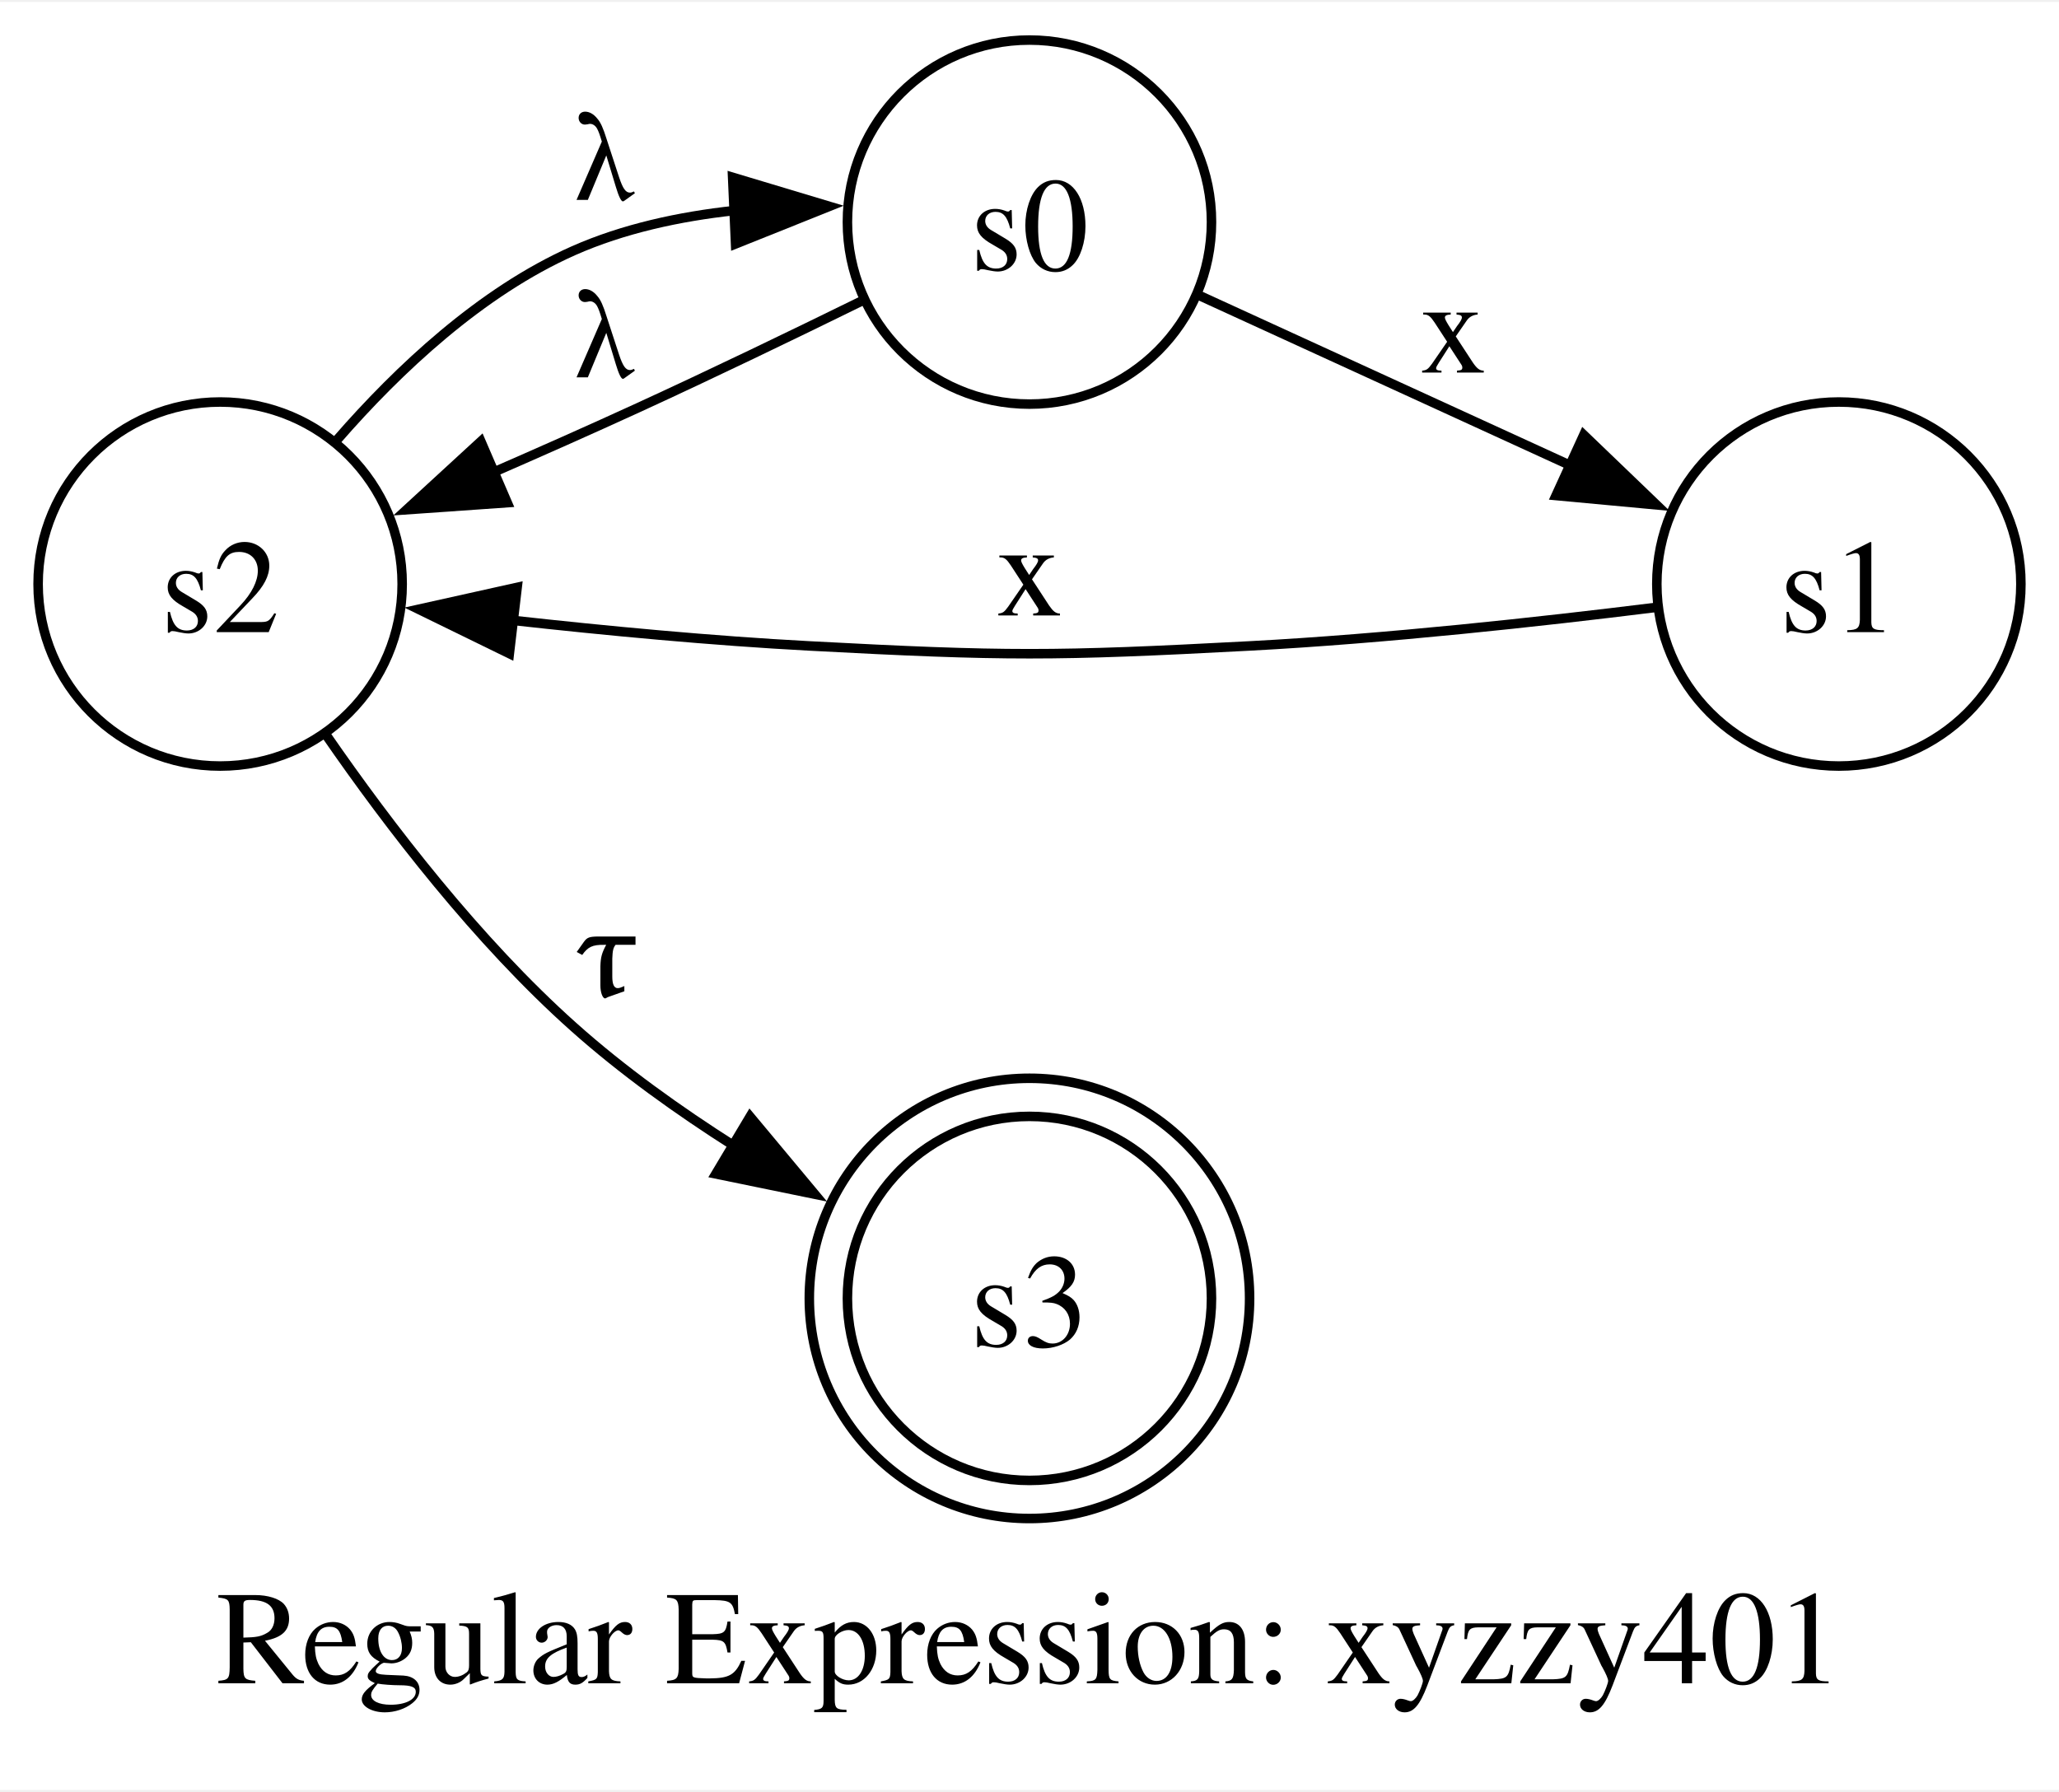
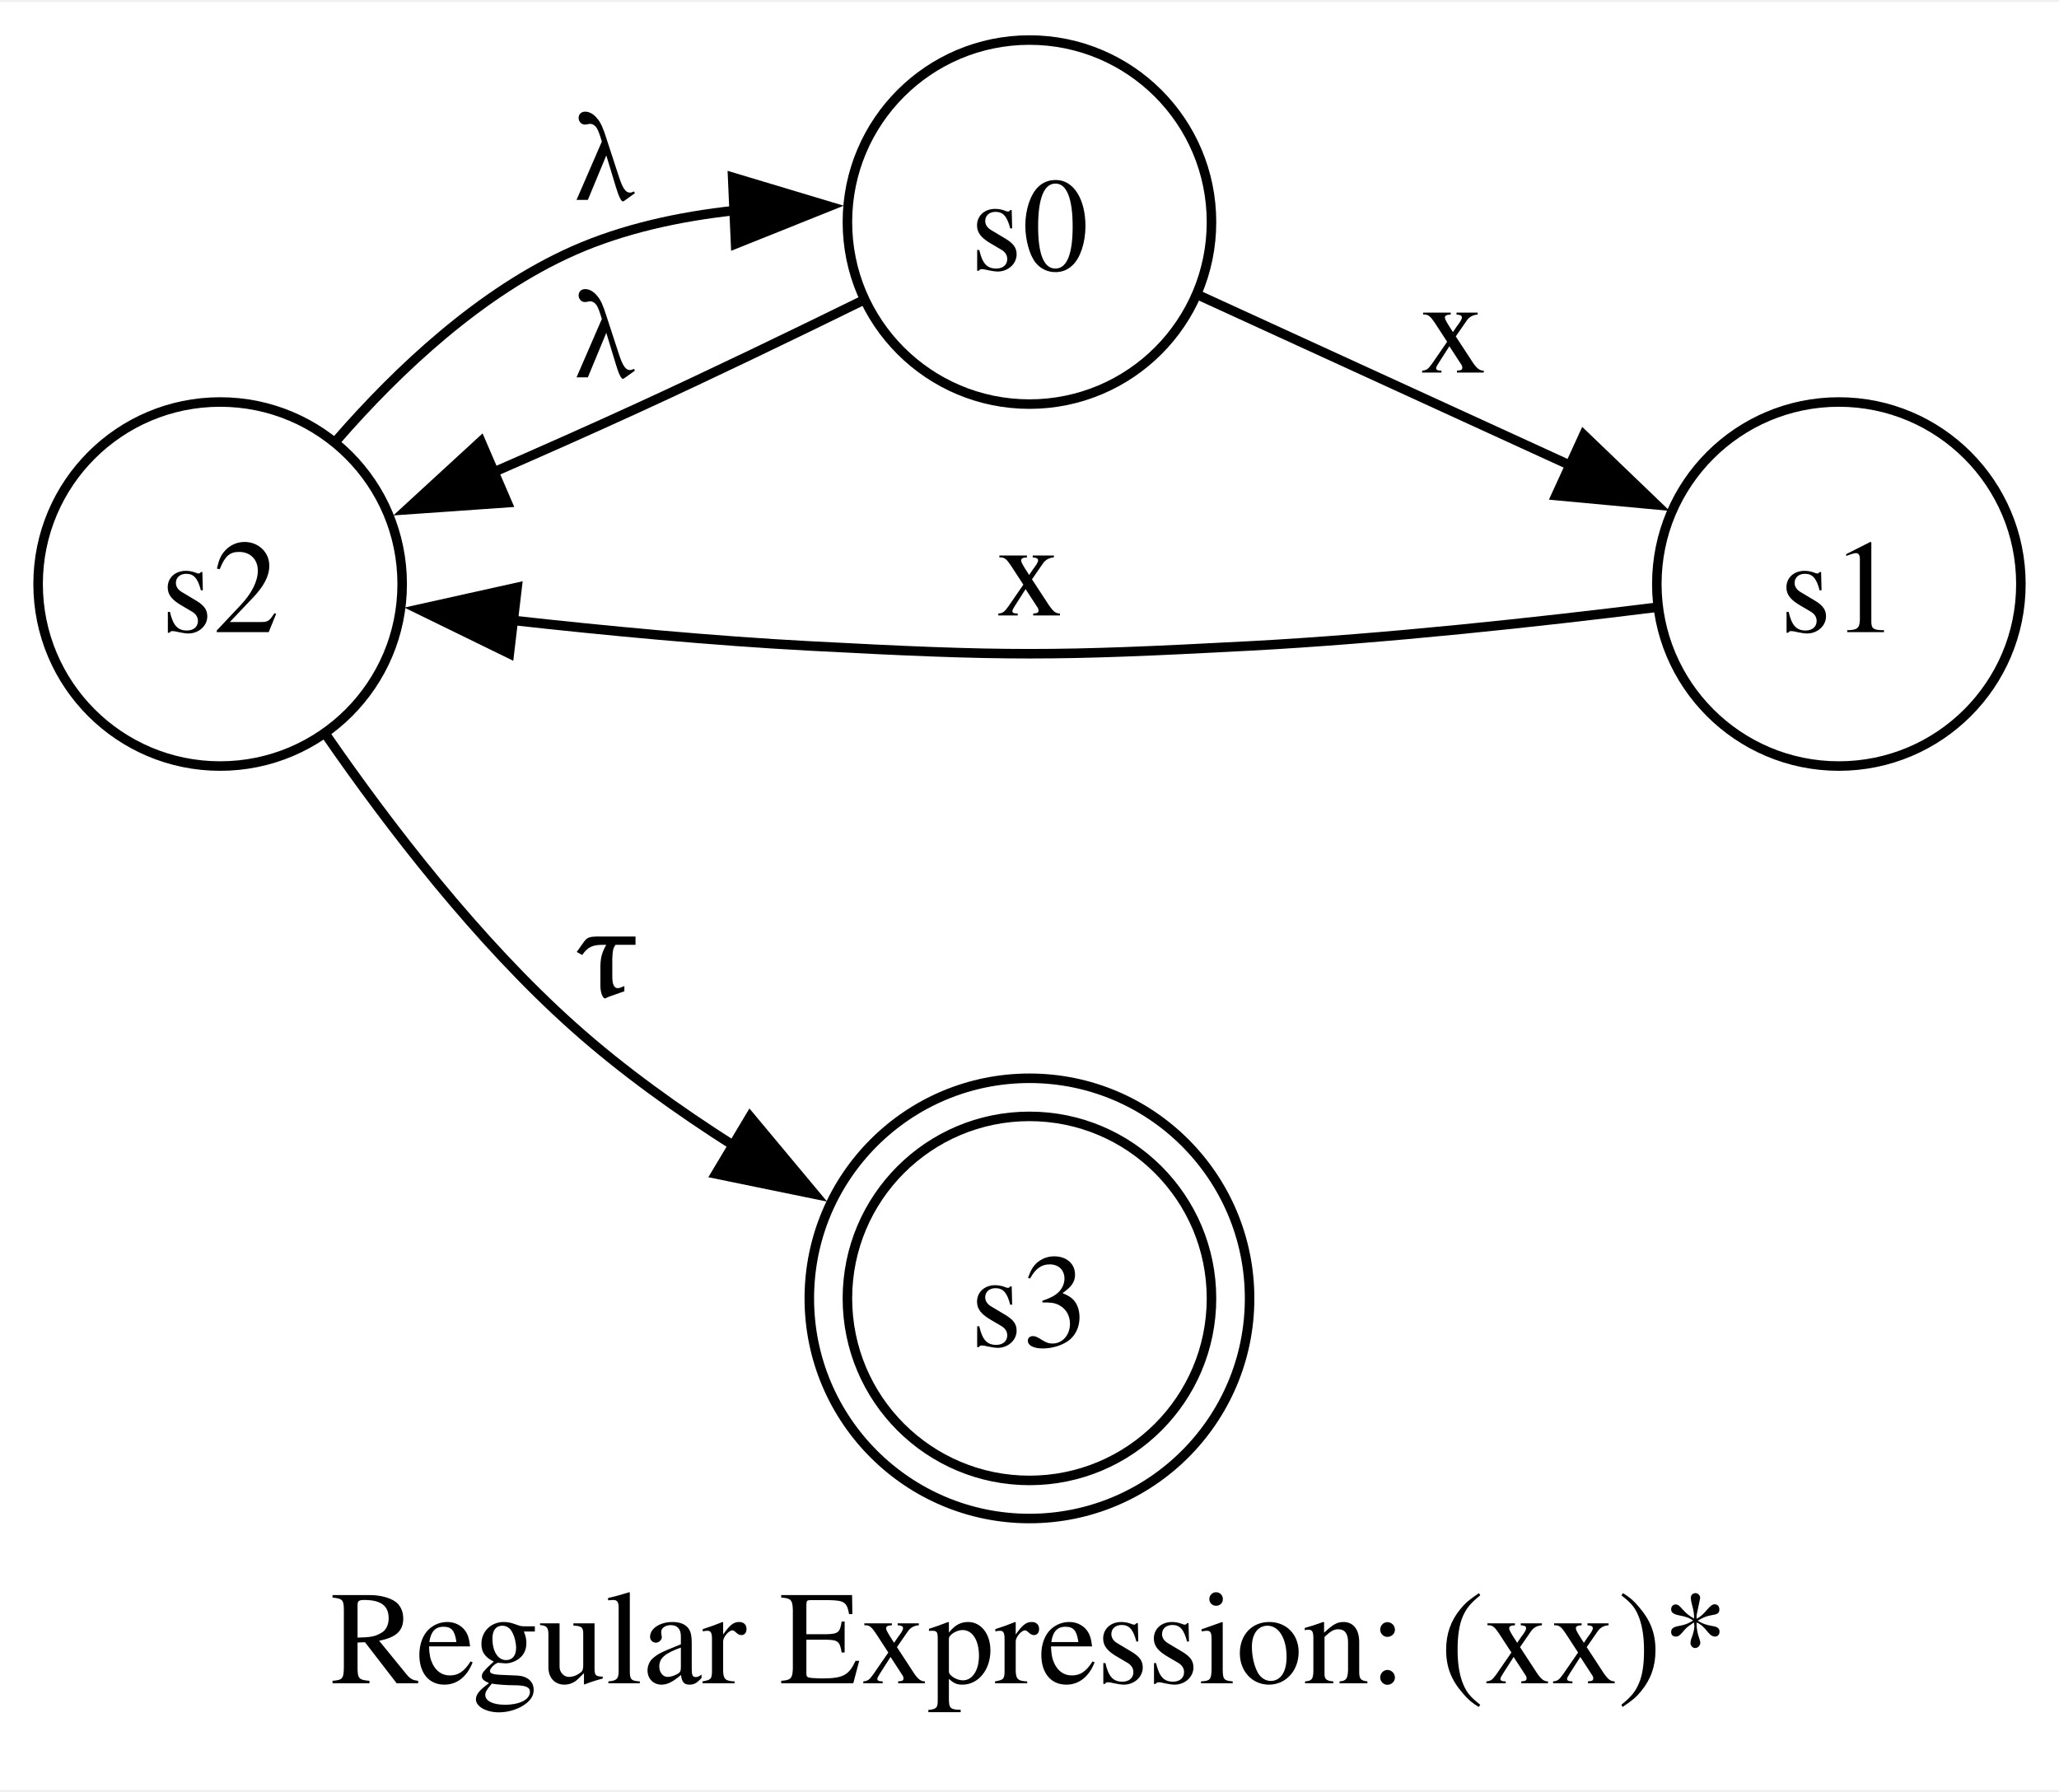
<svg xmlns="http://www.w3.org/2000/svg" width="216pt" height="188pt" viewBox="0.00 0.00 216.15 187.72">
  <g id="graph0" class="graph" transform="scale(1 1) rotate(0) translate(4 183.72)">
    <polygon fill="white" stroke="none" points="-4,4 -4,-183.72 212.15,-183.72 212.15,4 -4,4" />
-     <text text-anchor="middle" x="104.07" y="-7.2" font-family="Times,serif" font-size="14.00">Regular Expression: xyzzy401</text>
+     <text text-anchor="middle" x="104.07" y="-7.2" font-family="Times,serif" font-size="14.00">Regular Expression: (xx)*</text>
    <g id="node1" class="node">
      <ellipse fill="none" stroke="black" cx="104.07" cy="-47.61" rx="19.11" ry="19.11" />
      <ellipse fill="none" stroke="black" cx="104.07" cy="-47.61" rx="23.11" ry="23.11" />
      <text text-anchor="middle" x="104.07" y="-42.56" font-family="Times,serif" font-size="14.00">s3</text>
    </g>
    <g id="node2" class="node">
      <ellipse fill="none" stroke="black" cx="104.07" cy="-160.61" rx="19.11" ry="19.11" />
      <text text-anchor="middle" x="104.07" y="-155.56" font-family="Times,serif" font-size="14.00">s0</text>
    </g>
    <g id="node3" class="node">
      <ellipse fill="none" stroke="black" cx="189.04" cy="-122.61" rx="19.11" ry="19.11" />
      <text text-anchor="middle" x="189.04" y="-117.56" font-family="Times,serif" font-size="14.00">s1</text>
    </g>
    <g id="edge1" class="edge">
      <path fill="none" stroke="black" d="M121.86,-152.92C133.11,-147.77 148.16,-140.87 161.07,-134.96" />
      <polygon fill="black" stroke="black" points="162.26,-138.26 169.9,-130.92 159.35,-131.9 162.26,-138.26" />
      <text text-anchor="middle" x="148.56" y="-144.81" font-family="Times,serif" font-size="14.00">x</text>
    </g>
    <g id="node4" class="node">
      <ellipse fill="none" stroke="black" cx="19.11" cy="-122.61" rx="19.11" ry="19.11" />
      <text text-anchor="middle" x="19.11" y="-117.56" font-family="Times,serif" font-size="14.00">s2</text>
    </g>
    <g id="edge2" class="edge">
      <path fill="none" stroke="black" d="M86.37,-152.28C79.2,-148.76 70.71,-144.66 62.97,-141.11 57.98,-138.82 52.63,-136.45 47.47,-134.2" />
      <polygon fill="black" stroke="black" points="49.25,-131.15 38.68,-130.41 46.48,-137.58 49.25,-131.15" />
      <text text-anchor="middle" x="59.59" y="-144.31" font-family="Times,serif" font-size="14.00">λ</text>
    </g>
    <g id="edge3" class="edge">
      <path fill="none" stroke="black" d="M169.7,-120.14C157.64,-118.64 141.5,-116.87 127.18,-116.11 106.67,-115.02 101.48,-115.02 80.97,-116.11 70.78,-116.65 59.68,-117.7 49.78,-118.8" />
      <polygon fill="black" stroke="black" points="49.47,-115.31 39.95,-119.96 50.29,-122.26 49.47,-115.31" />
      <text text-anchor="middle" x="104.07" y="-119.31" font-family="Times,serif" font-size="14.00">x</text>
    </g>
    <g id="edge5" class="edge">
      <path fill="none" stroke="black" d="M30.23,-106.77C36.86,-97.17 46.15,-85.09 56.22,-76.11 61.31,-71.56 67.23,-67.32 73.12,-63.58" />
      <polygon fill="black" stroke="black" points="74.74,-66.69 81.53,-58.55 71.15,-60.68 74.74,-66.69" />
      <text text-anchor="middle" x="59.59" y="-79.31" font-family="Times,serif" font-size="14.00">τ</text>
    </g>
    <g id="edge4" class="edge">
      <path fill="none" stroke="black" d="M31.42,-137.79C37.82,-145.14 46.48,-153.29 56.22,-157.61 61.44,-159.92 67.31,-161.19 73.09,-161.82" />
      <polygon fill="black" stroke="black" points="72.91,-165.31 83.06,-162.26 73.22,-158.32 72.91,-165.31" />
      <text text-anchor="middle" x="59.59" y="-162.94" font-family="Times,serif" font-size="14.00">λ</text>
    </g>
  </g>
</svg>
